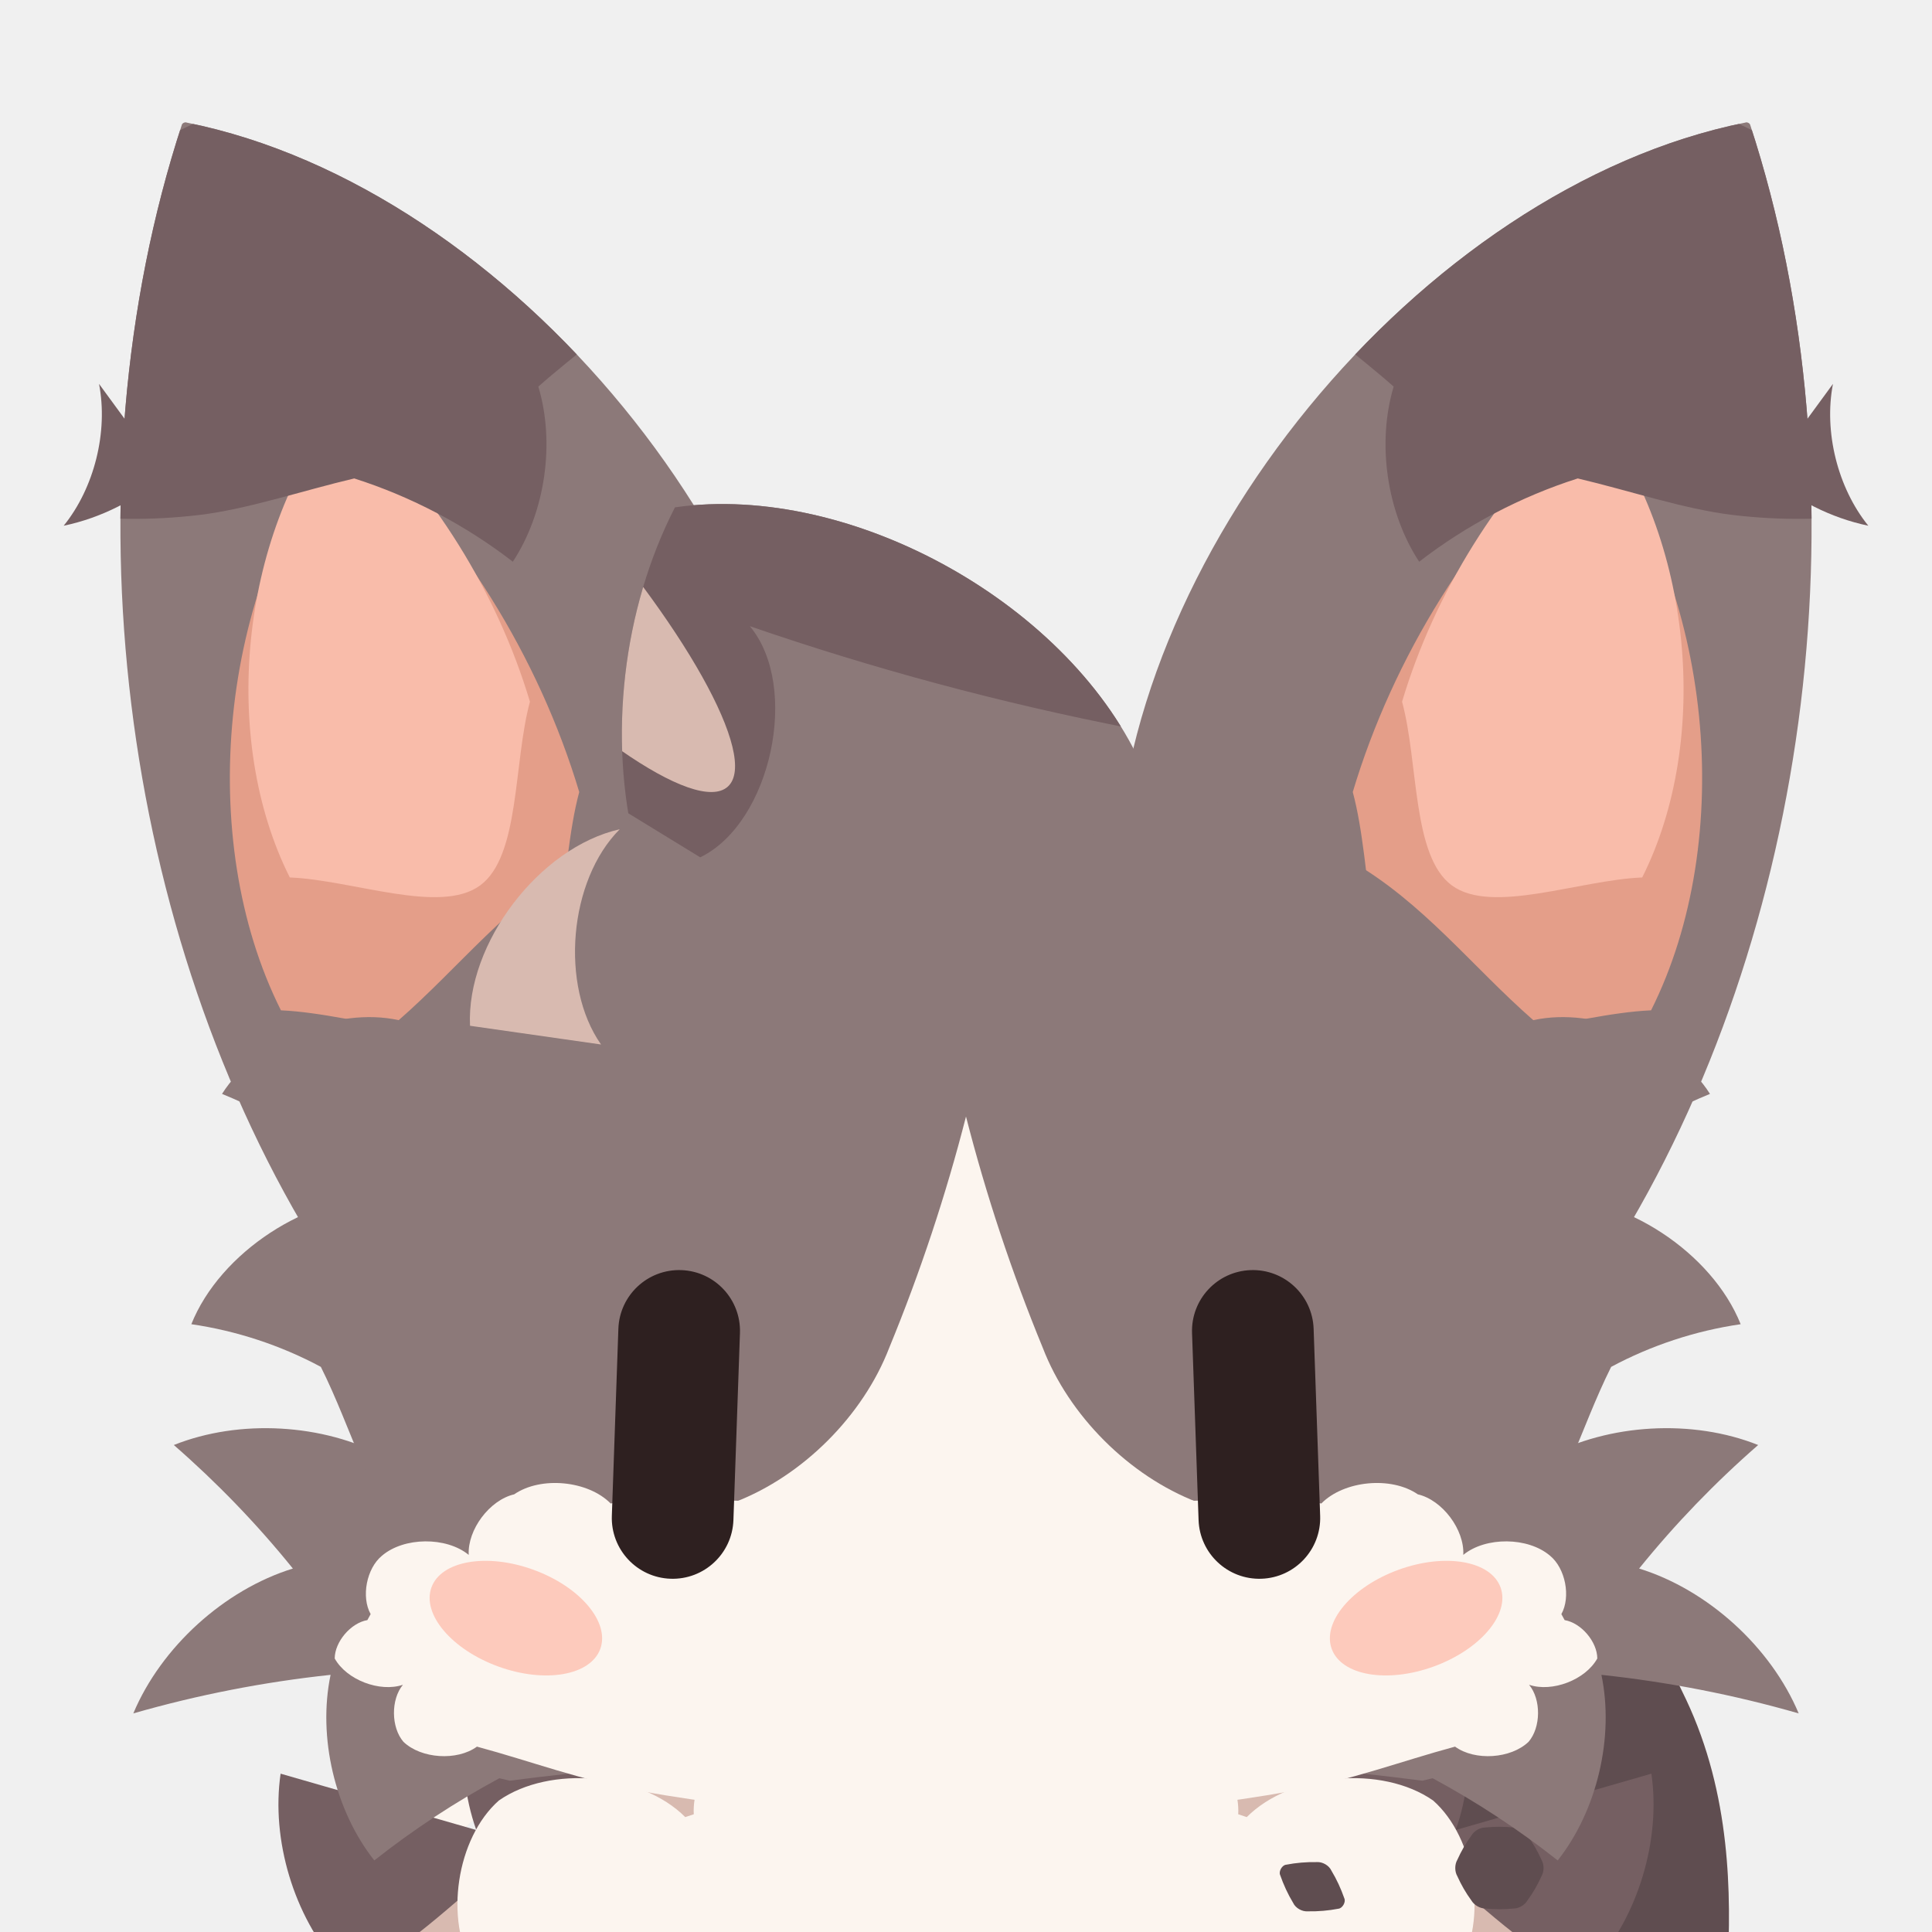
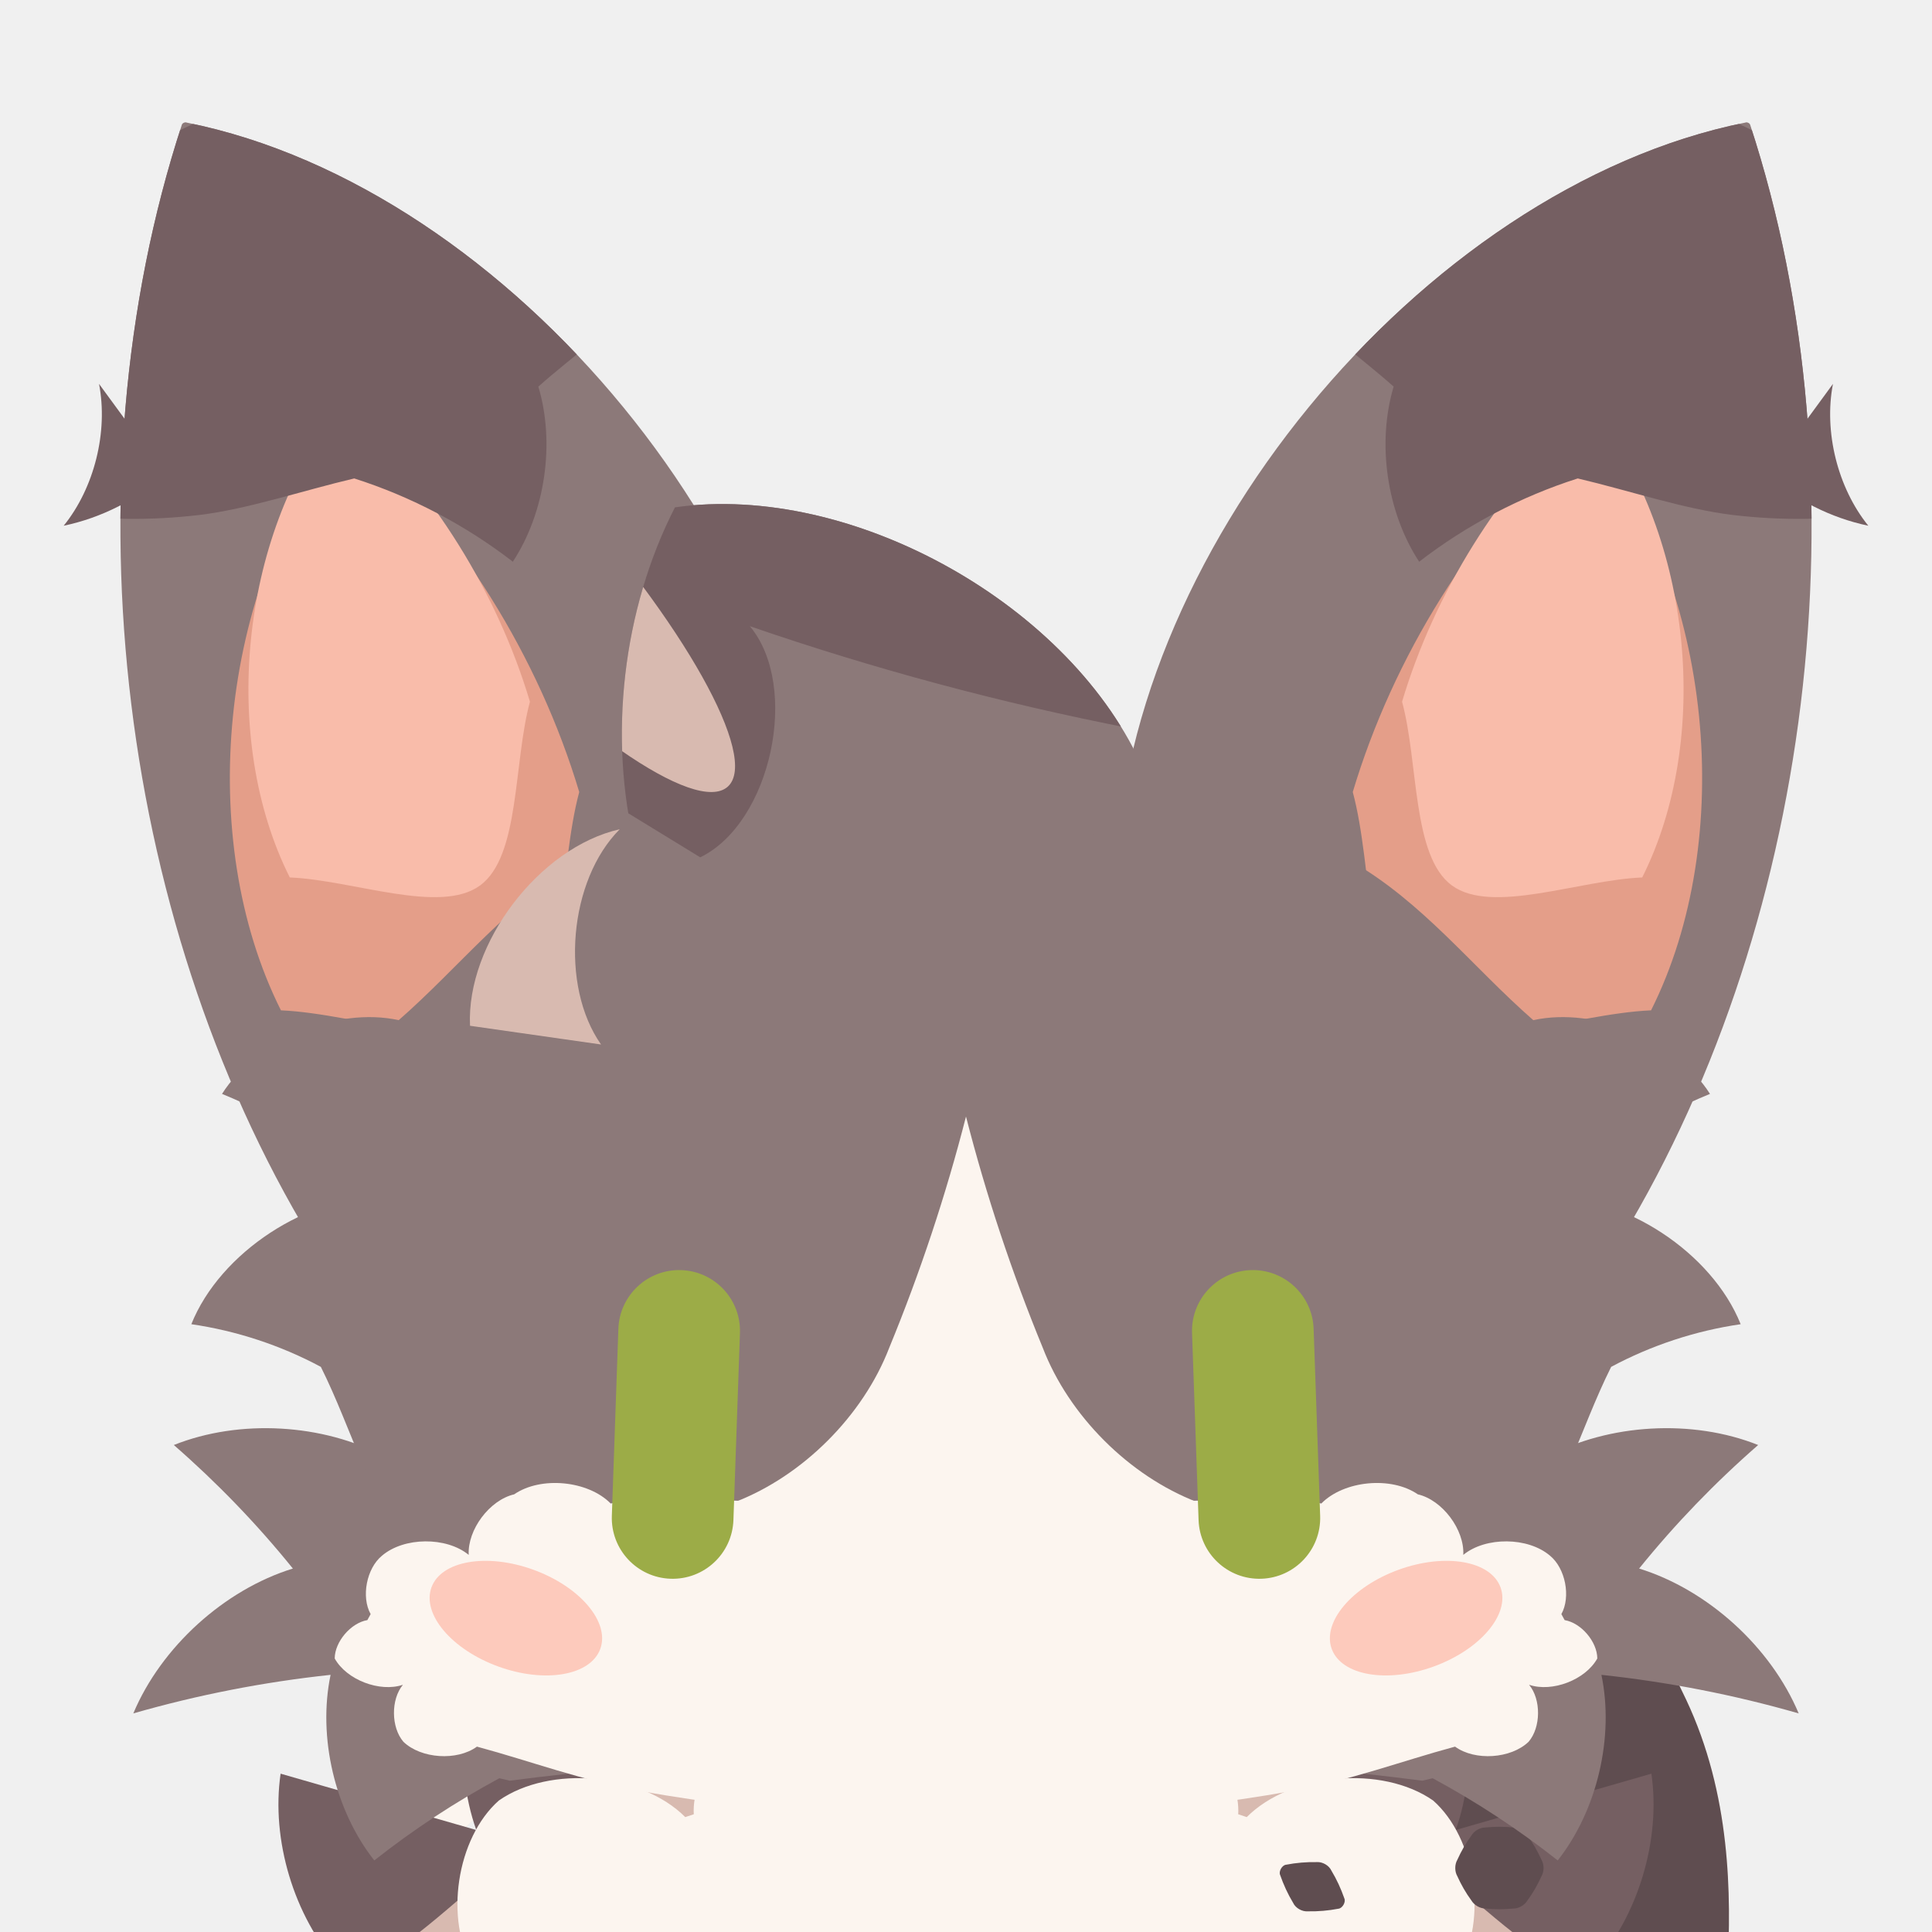
<svg xmlns="http://www.w3.org/2000/svg" viewBox="0 0 64 64" width="64" height="64" data-pf-uid="i">
  <defs>
    <clipPath id="i-mouth">
      <path d="M-6.84 -2.39Q0 -0.68 6.84 -2.39C6.84 4.1 3.42 8.21 0 8.21C-3.42 8.21 -6.84 4.1 -6.84 -2.39Z" />
    </clipPath>
    <clipPath id="i-earL">
      <path d="M-32.85 0C-29.94 -40.43 -6.41 -82.49 26.51 -106.13C26.67 -106.23 26.96 -106.16 27.05 -106C50.93 -79.88 53.73 -28.57 32.85 0C21.9 8.76 10.95 26.28 0 26.28C-10.95 26.28 -21.9 8.76 -32.85 0Z" />
    </clipPath>
    <clipPath id="i-earR">
      <path d="M-32.85 0C-29.94 -40.43 -6.41 -82.49 26.51 -106.13C26.67 -106.23 26.96 -106.16 27.05 -106C50.93 -79.88 53.73 -28.57 32.85 0C21.9 8.76 10.95 26.28 0 26.28C-10.95 26.28 -21.9 8.76 -32.85 0Z" />
    </clipPath>
    <clipPath id="i-base">
      <path d="M-68.94 -5.55C-73.22 -7.85 -77.97 -9.41 -82.78 -10.11C-79.71 -17.78 -70.3 -23.95 -62.04 -23.7C-67.14 -28.32 -73.13 -32.11 -79.5 -34.72C-75.85 -40.48 -67.28 -44.06 -60.62 -42.6C-54.13 -48.27 -48.82 -55.21 -41.14 -59.6C-33.47 -63.98 -23.84 -67.35 -14.55 -68.9C-5.27 -70.45 5.27 -70.45 14.55 -68.9C23.84 -67.35 33.47 -63.98 41.14 -59.6C48.82 -55.21 54.13 -48.27 60.62 -42.6C67.28 -44.06 75.85 -40.48 79.5 -34.72C73.13 -32.11 67.14 -28.32 62.04 -23.7C70.3 -23.95 79.71 -17.78 82.78 -10.11C77.97 -9.41 73.22 -7.85 68.94 -5.55C65.56 1.21 63.72 8.76 58.8 14.74C53.88 20.72 46.92 26.33 39.43 30.34C31.94 34.35 22.75 37.4 13.87 38.81C4.99 40.22 -4.99 40.22 -13.87 38.81C-22.75 37.4 -31.94 34.35 -39.43 30.34C-46.92 26.33 -53.88 20.72 -58.8 14.74C-63.72 8.76 -65.56 1.21 -68.94 -5.55Z" />
    </clipPath>
    <clipPath id="i-face">
      <path d="M-52.26 35.03C-54.38 36.58 -58.23 36.33 -60.12 34.51C-61.44 32.97 -61.47 29.99 -60.17 28.42C-62.64 29.26 -66.2 27.89 -67.46 25.61C-67.45 23.82 -65.74 21.81 -63.97 21.51C-63.85 21.3 -63.74 21.08 -63.62 20.87C-64.65 19.02 -64.05 15.97 -62.41 14.63C-60.06 12.62 -55.53 12.58 -53.14 14.54C-53.28 11.85 -50.91 8.68 -48.28 8.07C-45.44 6.11 -40.39 6.59 -37.97 9.05C-37.36 8.93 -36.74 8.8 -36.12 8.68C-24.08 8.75 -12.04 8.83 0 8.9C12.04 8.83 24.08 8.75 36.12 8.68C36.74 8.8 37.36 8.93 37.97 9.05C40.39 6.59 45.44 6.11 48.28 8.07C50.91 8.68 53.28 11.85 53.14 14.54C55.53 12.58 60.06 12.62 62.41 14.63C64.05 15.97 64.65 19.02 63.62 20.87C63.74 21.08 63.85 21.3 63.97 21.51C65.74 21.81 67.45 23.82 67.46 25.61C66.2 27.89 62.64 29.26 60.17 28.42C61.47 29.99 61.44 32.97 60.12 34.51C58.23 36.33 54.38 36.58 52.26 35.03C46.38 36.62 41.31 38.58 34.61 39.8C27.92 41.03 19.89 41.94 12.1 42.37C4.32 42.8 -4.32 42.8 -12.1 42.37C-19.89 41.94 -27.92 41.03 -34.61 39.8C-41.31 38.58 -46.38 36.62 -52.26 35.03Z" />
    </clipPath>
    <clipPath id="i-hair">
      <path d="M0 -45C-11.77 -50.3 -23.53 -55.6 -35.3 -60.9C-38.27 -72.78 -36.69 -86.5 -31.1 -97.4C-12.14 -100.1 11.42 -86.88 19 -69.3C12.67 -61.2 6.33 -53.1 0 -45Z" />
    </clipPath>
    <clipPath id="i-body">
      <path d="M69.54 97.44C70.24 103.33 68.05 110.01 64 114.33C60.18 112.6 56.21 111.2 52.15 110.16C52.14 116.63 48.87 123.58 43.91 127.72C41.72 126.34 39.4 125.15 37 124.17C28.95 126.19 21.16 129.22 12.85 130.23C4.54 131.23 -4.54 131.23 -12.85 130.23C-21.16 129.22 -28.95 126.19 -37 124.17C-39.4 125.15 -41.72 126.34 -43.91 127.72C-48.87 123.58 -52.14 116.63 -52.15 110.16C-56.21 111.2 -60.18 112.6 -64 114.33C-68.05 110.01 -70.24 103.33 -69.54 97.44C-71 90.89 -74.34 84.27 -73.93 77.78C-73.52 71.28 -69.35 64.89 -67.07 58.45C-71.82 53.12 -74.27 44.99 -73.24 37.92C-66.27 39.93 -59.3 41.93 -52.33 43.94C-54.79 37.02 -53.98 28.35 -50.27 22.01C-43.94 25.93 -37.61 29.86 -31.27 33.78C-20.85 32.19 -10.42 29 0 29C10.42 29 20.85 32.19 31.27 33.78C37.61 29.86 43.94 25.93 50.27 22.01C53.98 28.35 54.79 37.02 52.33 43.94C59.3 41.93 66.27 39.93 73.24 37.92C74.27 44.99 71.82 53.12 67.07 58.45C69.35 64.89 73.52 71.28 73.93 77.78C74.34 84.27 71 90.89 69.54 97.44Z" />
    </clipPath>
    <clipPath id="i-tail">
      <path d="M-66.68 -99.83C-72.76 -102.52 -81.14 -101.62 -86.51 -97.7C-84.28 -108.36 -77.84 -118.74 -69.27 -125.47C-58.94 -128.6 -50.75 -135.73 -38.27 -134.85C-25.8 -133.98 -6.54 -129.18 5.57 -120.23C17.69 -111.28 29.11 -94.32 34.42 -81.16C39.73 -67.99 38.96 -52.35 37.46 -41.25C35.95 -30.15 30.18 -21.15 25.38 -14.54C20.59 -7.94 14.36 -3.77 8.68 -1.62C3.01 0.54 -2.98 0.41 -8.68 -1.62C-14.39 -3.64 -20.3 -8.52 -25.53 -13.78C-30.75 -19.04 -36.05 -26.85 -40.04 -33.16C-44.02 -39.47 -47.38 -45.91 -49.45 -51.65C-51.52 -57.38 -51.37 -61.96 -52.45 -67.55C-53.52 -73.13 -53.53 -79.78 -55.91 -85.16C-58.28 -90.54 -63.09 -94.94 -66.68 -99.83Z" />
    </clipPath>
  </defs>
-   <g transform="translate(32 47) rotate(0) scale(0.31)">
+   <g id="i-drawing" transform="translate(32 47) rotate(0) scale(0.31)">
    <g data-pf="root" transform="translate(0 0) translate(0 131) scale(1 1) translate(0 -131)">
      <g data-pf="tail" transform="translate(0 0) translate(68 85) rotate(-33)">
        <path d="M-66.68 -99.83C-72.76 -102.52 -81.14 -101.62 -86.51 -97.7C-84.28 -108.36 -77.84 -118.74 -69.27 -125.47C-58.94 -128.6 -50.75 -135.73 -38.27 -134.85C-25.8 -133.98 -6.54 -129.18 5.57 -120.23C17.69 -111.28 29.11 -94.32 34.42 -81.16C39.73 -67.99 38.96 -52.35 37.46 -41.25C35.95 -30.15 30.18 -21.15 25.38 -14.54C20.59 -7.94 14.36 -3.77 8.68 -1.62C3.01 0.54 -2.98 0.41 -8.68 -1.62C-14.39 -3.64 -20.3 -8.52 -25.53 -13.78C-30.75 -19.04 -36.05 -26.85 -40.04 -33.16C-44.02 -39.47 -47.38 -45.91 -49.45 -51.65C-51.52 -57.38 -51.37 -61.96 -52.45 -67.55C-53.52 -73.13 -53.53 -79.78 -55.91 -85.16C-58.28 -90.54 -63.09 -94.94 -66.68 -99.83Z" fill="#f1e5da" />
        <g clip-path="url(#i-tail)">
          <path d="M-67.36 -139.29C-63.51 -137.6 -59.87 -135.35 -56.63 -132.67C-60.29 -130.28 -63.15 -126.19 -64.13 -121.93C-61.41 -119.13 -59.06 -115.91 -57.22 -112.46C-60.37 -110.61 -62.92 -107.29 -63.9 -103.78C-62.33 -100.22 -61.25 -96.41 -60.72 -92.56C-62.66 -91.1 -64.09 -88.7 -64.47 -86.3C-64.52 -82.25 -64.58 -76.45 -64.63 -74.15C-64.67 -71.85 -63.98 -71.8 -64.73 -72.51C-65.47 -73.22 -66.73 -76.35 -69.08 -78.41C-71.43 -80.48 -75.37 -83.38 -78.81 -84.92C-82.26 -86.46 -86.57 -87.11 -89.76 -87.66C-92.95 -88.21 -95.65 -87.73 -97.95 -88.21C-100.25 -88.68 -101.8 -88.91 -103.56 -90.52C-105.32 -92.12 -107.14 -94.26 -108.5 -97.85C-109.86 -101.43 -111.73 -106.54 -111.72 -112.05C-111.72 -117.56 -111.06 -125.18 -108.48 -130.9C-105.91 -136.62 -101.05 -143.22 -96.27 -146.37C-91.49 -149.53 -84.64 -151.01 -79.82 -149.83C-75 -148.65 -71.51 -142.81 -67.36 -139.29Z" fill="#fcf5ef" />
        </g>
        <g clip-path="url(#i-tail)">
          <path d="M14.6 -124.61C19.95 -119.27 23.94 -111.93 25.8 -106.09C27.67 -100.25 27.19 -94.04 25.81 -89.57C24.44 -85.1 21.02 -81.56 17.55 -79.29C14.09 -77.03 9.37 -76.15 5.02 -75.98C0.67 -75.8 -4.23 -76.88 -8.55 -78.22C-12.87 -79.57 -17.14 -81.74 -20.9 -84.05C-24.66 -86.36 -27.96 -89.17 -31.09 -92.08C-34.23 -94.99 -36.97 -98.33 -39.72 -101.52C-42.47 -104.72 -45.3 -108.12 -47.6 -111.24C-49.9 -114.36 -52.4 -117.32 -53.52 -120.24C-54.65 -123.16 -55.47 -125.99 -54.34 -128.77C-53.22 -131.55 -50.91 -134.76 -46.78 -136.91C-42.65 -139.07 -36.31 -141.5 -29.57 -141.7C-22.82 -141.9 -13.66 -140.96 -6.3 -138.11C1.06 -135.27 9.25 -129.95 14.6 -124.61Z" fill="#d8bab0" />
        </g>
        <g clip-path="url(#i-tail)">
          <path d="M-17.53 -83.04C-16.81 -80.46 -16.85 -77.45 -17.54 -75.01C-18.24 -72.58 -19.85 -70.21 -21.7 -68.44C-23.55 -66.67 -26.17 -65.31 -28.63 -64.39C-31.09 -63.46 -34.01 -63.06 -36.47 -62.9C-38.94 -62.75 -41.48 -63.01 -43.43 -63.46C-45.38 -63.92 -47.03 -64.64 -48.18 -65.62C-49.33 -66.61 -49.94 -67.85 -50.32 -69.37C-50.69 -70.88 -50.6 -72.75 -50.44 -74.72C-50.28 -76.68 -49.91 -79.01 -49.37 -81.16C-48.82 -83.32 -48.21 -85.68 -47.19 -87.64C-46.16 -89.6 -44.93 -91.57 -43.24 -92.93C-41.54 -94.29 -39.35 -95.43 -37.01 -95.79C-34.67 -96.15 -31.71 -95.97 -29.19 -95.08C-26.66 -94.19 -23.82 -92.46 -21.88 -90.45C-19.93 -88.45 -18.25 -85.61 -17.53 -83.04Z" fill="#d8bab0" />
        </g>
        <g clip-path="url(#i-tail)">
          <path d="M-51.55 -39.77C-50.29 -43.39 -47.99 -46.76 -45.09 -49.26C-43.48 -48.92 -41.88 -48.59 -40.28 -48.25C-39.82 -52.34 -38.21 -56.44 -35.77 -59.75C-34.28 -59.11 -32.79 -58.47 -31.31 -57.83C-30.54 -62.15 -28.56 -66.39 -25.74 -69.75C-25.17 -69.96 -24.59 -70.17 -24.02 -70.38C-23.76 -70.6 -23.49 -70.82 -23.23 -71.05C-19.8 -75.43 -15.04 -79.01 -9.88 -81.09C-7.92 -78.2 -5.97 -75.3 -4.01 -72.41C-0.35 -77.04 4.71 -80.8 10.2 -82.98C11.54 -79.12 12.88 -75.26 14.22 -71.4C20.2 -73.16 26.87 -73.31 32.93 -71.84C33.62 -70.52 34.31 -69.21 35 -67.89C41.77 -56.77 51.53 -45.83 55.3 -34.52C59.08 -23.2 58.12 -5.75 57.65 0C57.18 5.75 55.72 0 52.48 0C49.25 0 44.09 0 38.24 0C32.39 0 24.84 0 17.39 0C9.93 0 1.29 0 -6.47 0C-14.24 0 -22.48 0 -29.21 0C-35.95 0 -42.36 0 -46.9 0C-51.45 0 -54.46 2.85 -56.48 0C-58.51 -2.85 -59.87 -10.49 -59.04 -17.12C-58.22 -23.75 -54.05 -32.22 -51.55 -39.77Z" fill="#5f4d50" />
        </g>
        <g clip-path="url(#i-tail)">
          <g transform="translate(0.48 -117.34) rotate(-42.97) translate(-45 100)">
            <path d="M55.06 -99.28C55.38 -98.05 54.97 -96.5 54.07 -95.6C52.69 -93.89 51.11 -92.31 49.4 -90.93C48.5 -90.03 46.95 -89.62 45.72 -89.94C43.55 -90.29 41.4 -90.86 39.35 -91.65C38.12 -91.98 36.98 -93.12 36.65 -94.35C35.86 -96.4 35.29 -98.55 34.94 -100.72C34.62 -101.95 35.03 -103.5 35.93 -104.4C37.31 -106.11 38.89 -107.69 40.6 -109.07C41.5 -109.97 43.05 -110.38 44.28 -110.06C46.45 -109.71 48.6 -109.14 50.65 -108.35C51.88 -108.02 53.02 -106.88 53.35 -105.65C54.14 -103.6 54.71 -101.45 55.06 -99.28Z" fill="#5f4d50" />
          </g>
          <g transform="translate(-26.69 -85.96) rotate(-38.51) translate(10 95)">
            <path d="M-5.59 -95.19C-5.31 -94.62 -5.47 -93.76 -5.92 -93.32C-6.68 -92.41 -7.53 -91.59 -8.46 -90.87C-8.91 -90.42 -9.78 -90.3 -10.34 -90.6C-11.43 -91.04 -12.48 -91.6 -13.46 -92.26C-14.02 -92.55 -14.4 -93.34 -14.29 -93.97C-14.21 -95.14 -14 -96.31 -13.68 -97.44C-13.57 -98.06 -12.94 -98.67 -12.31 -98.76C-11.17 -99.04 -9.99 -99.21 -8.82 -99.25C-8.19 -99.34 -7.42 -98.93 -7.14 -98.36C-6.51 -97.36 -5.99 -96.29 -5.59 -95.19Z" fill="#5f4d50" />
          </g>
          <g transform="translate(23.31 -93.57) rotate(-26.44) translate(-48 78)">
            <path d="M51.05 -76.88C51.21 -76.55 50.86 -75.95 50.49 -75.92C49.53 -75.73 48.55 -75.64 47.57 -75.66C47.04 -75.61 46.41 -75.98 46.19 -76.46C45.68 -77.3 45.27 -78.19 44.95 -79.12C44.79 -79.45 45.14 -80.05 45.51 -80.08C46.47 -80.27 47.45 -80.36 48.43 -80.34C48.96 -80.39 49.59 -80.02 49.81 -79.54C50.32 -78.7 50.73 -77.81 51.05 -76.88Z" fill="#5f4d50" />
          </g>
          <g transform="translate(-60.89 -109.63) rotate(-87.19) translate(6 142)">
            <path d="M-2.5 -142.87C-2 -142.58 -2 -141.42 -2.5 -141.13C-3.9 -140.12 -5.42 -139.24 -7 -138.54C-7.5 -138.25 -8.5 -138.82 -8.5 -139.4C-8.68 -141.12 -8.68 -142.88 -8.5 -144.6C-8.5 -145.18 -7.5 -145.75 -7 -145.46C-5.42 -144.76 -3.9 -143.88 -2.5 -142.87Z" fill="#5f4d50" />
          </g>
        </g>
        <g clip-path="url(#i-tail)">
          <g transform="translate(10.85 -76.51) rotate(-21.33) translate(-25 70)">
            <path d="M28.6 -70.25C29.04 -69.87 28.84 -68.74 28.3 -68.54C26.74 -67.78 25.09 -67.18 23.41 -66.76C22.87 -66.56 21.99 -67.31 22.09 -67.88C22.21 -69.6 22.51 -71.33 22.99 -72.99C23.09 -73.56 24.17 -73.96 24.62 -73.59C26.05 -72.62 27.39 -71.49 28.6 -70.25Z" fill="#f1e5da" />
          </g>
        </g>
      </g>
      <g data-pf="body" transform="translate(0 0)">
        <path d="M69.54 97.44C70.24 103.33 68.05 110.01 64 114.33C60.18 112.6 56.21 111.2 52.15 110.16C52.14 116.63 48.87 123.58 43.91 127.72C41.72 126.34 39.4 125.15 37 124.17C28.95 126.19 21.16 129.22 12.85 130.23C4.54 131.23 -4.54 131.23 -12.85 130.23C-21.16 129.22 -28.95 126.19 -37 124.17C-39.4 125.15 -41.72 126.34 -43.91 127.72C-48.87 123.58 -52.14 116.63 -52.15 110.16C-56.21 111.2 -60.18 112.6 -64 114.33C-68.05 110.01 -70.24 103.33 -69.54 97.44C-71 90.89 -74.34 84.27 -73.93 77.78C-73.52 71.28 -69.35 64.89 -67.07 58.45C-71.82 53.12 -74.27 44.99 -73.24 37.92C-66.27 39.93 -59.3 41.93 -52.33 43.94C-54.79 37.02 -53.98 28.35 -50.27 22.01C-43.94 25.93 -37.61 29.86 -31.27 33.78C-20.85 32.19 -10.42 29 0 29C10.42 29 20.85 32.19 31.27 33.78C37.61 29.86 43.94 25.93 50.27 22.01C53.98 28.35 54.79 37.02 52.33 43.94C59.3 41.93 66.27 39.93 73.24 37.92C74.27 44.99 71.82 53.12 67.07 58.45C69.35 64.89 73.52 71.28 73.93 77.78C74.34 84.27 71 90.89 69.54 97.44Z" fill="#755f62" />
        <path d="M57.16 91C58.98 96.29 56.05 103.95 51.16 106.67C45.53 110.06 35.99 108.55 31.68 103.59C31.3 110 24.83 116.86 18.45 117.6C11.79 119.23 2.76 114.76 0 108.48C-2.76 114.76 -11.79 119.23 -18.45 117.6C-24.83 116.86 -31.3 110 -31.68 103.59C-35.99 108.55 -45.53 110.06 -51.16 106.67C-56.05 103.95 -58.98 96.29 -57.16 91C-57.35 90.81 -57.54 90.62 -57.72 90.42C-65.67 89.89 -74.09 81.79 -74.94 73.87C-74.92 66.05 -67.52 57.28 -59.82 55.94C-53.72 51.45 -49.03 45.96 -41.54 42.47C-34.04 38.97 -24.24 36.22 -14.85 34.97C-5.45 33.72 5.45 33.72 14.85 34.97C24.24 36.22 34.04 38.97 41.54 42.47C49.03 45.96 53.72 51.45 59.82 55.94C67.52 57.28 74.92 66.05 74.94 73.87C74.09 81.79 65.67 89.89 57.72 90.42C57.54 90.62 57.35 90.81 57.16 91Z" fill="#d8bab0" />
        <path d="M39.36 97.66C40.09 103.2 35.69 110.12 30.36 111.8C24.35 113.33 16.15 109.37 13.61 103.72C12.77 109.77 6.11 115.78 0 116C-6.11 115.78 -12.77 109.77 -13.61 103.72C-16.15 109.37 -24.35 113.33 -30.36 111.8C-35.69 110.12 -40.09 103.2 -39.36 97.66C-39.62 97.53 -39.89 97.4 -40.15 97.27C-45.2 101.01 -54.4 100.46 -58.97 96.14C-62.01 91.14 -60.73 82.65 -56.34 78.79C-62.31 78.5 -68.75 72.55 -69.5 66.62C-66.88 60.99 -58.62 57.12 -52.62 58.72C-55.77 53.56 -54.45 44.79 -49.92 40.79C-44.45 36.97 -34.71 37.84 -30 42.56C-29.7 42.46 -29.39 42.36 -29.09 42.26C-29.32 38.02 -25.56 33.03 -21.42 32.07C-16.76 31.53 -11.01 35.33 -9.67 39.82C-9.31 35.24 -4.57 30.44 0 30C4.57 30.44 9.31 35.24 9.67 39.82C11.01 35.33 16.76 31.53 21.42 32.07C25.56 33.03 29.32 38.02 29.09 42.26C29.39 42.36 29.7 42.46 30 42.56C34.71 37.84 44.45 36.97 49.92 40.79C54.45 44.79 55.77 53.56 52.62 58.72C58.62 57.12 66.88 60.99 69.5 66.62C68.75 72.55 62.31 78.5 56.34 78.79C60.73 82.65 62.01 91.14 58.97 96.14C54.4 100.46 45.2 101.01 40.15 97.27C39.89 97.4 39.62 97.53 39.36 97.66Z" fill="#fcf5ef" />
        <ellipse cx="-22" cy="121" rx="14" ry="10" fill="#fcf5ef" />
        <ellipse cx="22" cy="121" rx="14" ry="10" fill="#fcf5ef" />
        <path d="M-29.92 69.84C-29.49 71.04 -29.76 72.62 -30.58 73.6C-31.81 75.42 -33.24 77.12 -34.82 78.65C-35.64 79.62 -37.15 80.18 -38.4 79.95C-40.6 79.8 -42.79 79.41 -44.9 78.81C-46.15 78.59 -47.39 77.55 -47.82 76.36C-48.79 74.38 -49.55 72.29 -50.08 70.16C-50.51 68.96 -50.24 67.38 -49.42 66.4C-48.19 64.58 -46.76 62.88 -45.18 61.35C-44.36 60.38 -42.85 59.82 -41.6 60.05C-39.4 60.2 -37.21 60.59 -35.1 61.19C-33.85 61.41 -32.61 62.45 -32.18 63.64C-31.21 65.62 -30.45 67.71 -29.92 69.84ZM-34.83 104.98C-34.9 105.73 -36.09 106.42 -36.77 106.1C-38.62 105.47 -40.41 104.63 -42.08 103.63C-43.05 103.17 -43.77 101.92 -43.68 100.85C-43.71 98.9 -43.54 96.93 -43.17 95.02C-43.1 94.27 -41.91 93.58 -41.23 93.9C-39.38 94.53 -37.59 95.37 -35.92 96.37C-34.95 96.83 -34.23 98.08 -34.32 99.15C-34.29 101.1 -34.46 103.07 -34.83 104.98ZM-8.7 94.46C-8.25 94.99 -8.73 96.29 -9.41 96.41C-11.41 96.99 -13.48 97.35 -15.55 97.5C-16.23 97.62 -17.12 96.55 -16.89 95.9C-16.38 93.89 -15.66 91.91 -14.75 90.04C-14.52 89.39 -13.15 89.15 -12.71 89.68C-11.21 91.13 -9.86 92.74 -8.7 94.46ZM31.85 66.87C32.23 67.52 32.23 68.48 31.85 69.13C31.32 70.31 30.66 71.45 29.9 72.5C29.52 73.15 28.7 73.63 27.95 73.63C26.66 73.77 25.34 73.77 24.05 73.63C23.3 73.63 22.48 73.15 22.1 72.5C21.34 71.45 20.68 70.31 20.15 69.13C19.77 68.48 19.77 67.52 20.15 66.87C20.68 65.69 21.34 64.55 22.1 63.5C22.48 62.85 23.3 62.37 24.05 62.37C25.34 62.23 26.66 62.23 27.95 62.37C28.7 62.37 29.52 62.85 29.9 63.5C30.66 64.55 31.32 65.69 31.85 66.87ZM-0.03 70.67C-0.17 70.97 -0.77 71.07 -1 70.84C-1.66 70.3 -2.27 69.69 -2.81 69.03C-3.14 68.7 -3.25 68.07 -3.05 67.65C-2.77 66.84 -2.41 66.06 -1.97 65.33C-1.83 65.03 -1.23 64.93 -1 65.16C-0.34 65.7 0.27 66.31 0.81 66.97C1.14 67.3 1.25 67.93 1.05 68.35C0.77 69.16 0.41 69.94 -0.03 70.67ZM40.43 51.25C40.61 51.64 40.22 52.31 39.8 52.35C38.72 52.56 37.62 52.65 36.52 52.63C35.92 52.68 35.21 52.28 34.96 51.73C34.39 50.79 33.93 49.78 33.57 48.75C33.39 48.36 33.78 47.69 34.2 47.65C35.28 47.44 36.38 47.35 37.48 47.37C38.08 47.32 38.79 47.72 39.04 48.27C39.61 49.21 40.07 50.22 40.43 51.25ZM61.5 47.13C61.79 47.63 61.79 48.37 61.5 48.87C61.09 49.78 60.59 50.66 60 51.46C59.71 51.96 59.08 52.33 58.5 52.33C57.51 52.43 56.49 52.43 55.5 52.33C54.92 52.33 54.29 51.96 54 51.46C53.41 50.66 52.91 49.78 52.5 48.87C52.21 48.37 52.21 47.63 52.5 47.13C52.91 46.22 53.41 45.34 54 44.54C54.29 44.04 54.92 43.67 55.5 43.67C56.49 43.57 57.51 43.57 58.5 43.67C59.08 43.67 59.71 44.04 60 44.54C60.59 45.34 61.09 46.22 61.5 47.13ZM-21.23 121.8C-21 122.2 -21.46 123 -21.92 123C-23.3 123.14 -24.7 123.14 -26.08 123C-26.54 123 -27 122.2 -26.77 121.8C-26.21 120.53 -25.51 119.32 -24.69 118.2C-24.46 117.8 -23.54 117.8 -23.31 118.2C-22.49 119.32 -21.79 120.53 -21.23 121.8ZM18.42 120.46C18.33 120.78 17.76 120.99 17.5 120.8C16.75 120.38 16.04 119.89 15.4 119.33C15.02 119.06 14.8 118.46 14.92 118.01C15.05 117.17 15.28 116.33 15.58 115.54C15.67 115.22 16.24 115.01 16.5 115.2C17.25 115.62 17.96 116.11 18.6 116.67C18.98 116.94 19.2 117.54 19.08 117.99C18.95 118.83 18.72 119.67 18.42 120.46Z" fill="#5f4d50" />
      </g>
      <g data-pf="head" transform="rotate(0 0 50)">
        <g data-pf="earL" transform="translate(0 0) translate(-42.5 -37) rotate(-36.2)">
          <path d="M-32.85 0C-29.94 -40.43 -6.41 -82.49 26.51 -106.13C26.67 -106.23 26.96 -106.16 27.05 -106C50.93 -79.88 53.73 -28.57 32.85 0C21.9 8.76 10.95 26.28 0 26.28C-10.95 26.28 -21.9 8.76 -32.85 0Z" fill="#8c7979" />
          <path d="M-20.85 -23.5C-17.44 -43.75 0.56 -63.78 20.33 -69.32C20.89 -69.54 21.77 -69.17 21.99 -68.61C24.89 -53.81 23.69 -37.71 18.65 -23.5C12.07 -18.23 5.48 -7.7 -1.1 -7.7C-7.68 -7.7 -14.27 -18.23 -20.85 -23.5Z" fill="#e49e89" />
          <path d="M-11.7 -34.4C-8.96 -50.74 5.55 -66.92 21.5 -71.4C21.95 -71.56 22.64 -71.25 22.8 -70.8C25.13 -58.86 24.17 -45.87 20.1 -34.4C14.8 -30.17 9.5 -21.7 4.2 -21.7C-1.1 -21.7 -6.4 -30.17 -11.7 -34.4Z" fill="#f9bcaa" />
          <g clip-path="url(#i-earL)">
            <path d="M40.71 -61.04C38.61 -55.1 33.36 -49.76 27.46 -47.55C25.69 -53.68 22.8 -59.59 19.04 -64.74C13.82 -66.95 7.92 -68.81 3.37 -71.37C-1.18 -73.94 -5.38 -77.09 -8.25 -80.11C-11.12 -83.14 -13.15 -86.53 -13.87 -89.5C-14.59 -92.48 -14.11 -95.54 -12.55 -97.97C-10.99 -100.41 -8.09 -102.63 -4.51 -104.11C-0.94 -105.6 3.9 -106.6 8.9 -106.9C13.89 -107.19 19.87 -106.81 25.45 -105.86C31.03 -104.9 37.14 -103.21 42.37 -101.17C47.61 -99.13 52.83 -96.41 56.85 -93.62C60.86 -90.84 64.33 -87.53 66.46 -84.46C68.59 -81.4 69.72 -78.06 69.61 -75.23C69.49 -72.4 68.1 -69.59 65.76 -67.46C63.42 -65.33 59.73 -63.52 55.56 -62.45C51.38 -61.38 45.66 -61.51 40.71 -61.04Z" fill="#755f62" />
          </g>
          <path d="M3 -89C0.78 -84.29 -3.97 -80.33 -9 -79C-5.31 -77.32 -1.04 -76.61 3 -77C3 -81 3 -85 3 -89Z" fill="#755f62" />
        </g>
        <g data-pf="earR" transform="translate(0 0) translate(42.5 -37) rotate(36.2) scale(-1 1)">
          <path d="M-32.85 0C-29.94 -40.43 -6.41 -82.49 26.51 -106.13C26.67 -106.23 26.96 -106.16 27.05 -106C50.93 -79.88 53.73 -28.57 32.85 0C21.9 8.76 10.95 26.28 0 26.28C-10.95 26.28 -21.9 8.76 -32.85 0Z" fill="#8c7979" />
          <path d="M-20.85 -23.5C-17.44 -43.75 0.56 -63.78 20.33 -69.32C20.89 -69.54 21.77 -69.17 21.99 -68.61C24.89 -53.81 23.69 -37.71 18.65 -23.5C12.07 -18.23 5.48 -7.7 -1.1 -7.7C-7.68 -7.7 -14.27 -18.23 -20.85 -23.5Z" fill="#e49e89" />
          <path d="M-11.7 -34.4C-8.96 -50.74 5.55 -66.92 21.5 -71.4C21.95 -71.56 22.64 -71.25 22.8 -70.8C25.13 -58.86 24.17 -45.87 20.1 -34.4C14.8 -30.17 9.5 -21.7 4.2 -21.7C-1.1 -21.7 -6.4 -30.17 -11.7 -34.4Z" fill="#f9bcaa" />
          <g clip-path="url(#i-earR)">
            <path d="M40.71 -61.04C38.61 -55.1 33.36 -49.76 27.46 -47.55C25.69 -53.68 22.8 -59.59 19.04 -64.74C13.82 -66.95 7.92 -68.81 3.37 -71.37C-1.18 -73.94 -5.38 -77.09 -8.25 -80.11C-11.12 -83.14 -13.15 -86.53 -13.87 -89.5C-14.59 -92.48 -14.11 -95.54 -12.55 -97.97C-10.99 -100.41 -8.09 -102.63 -4.51 -104.11C-0.94 -105.6 3.9 -106.6 8.9 -106.9C13.89 -107.19 19.87 -106.81 25.45 -105.86C31.03 -104.9 37.14 -103.21 42.37 -101.17C47.61 -99.13 52.83 -96.41 56.85 -93.62C60.86 -90.84 64.33 -87.53 66.46 -84.46C68.59 -81.4 69.72 -78.06 69.61 -75.23C69.49 -72.4 68.1 -69.59 65.76 -67.46C63.42 -65.33 59.73 -63.52 55.56 -62.45C51.38 -61.38 45.66 -61.51 40.71 -61.04Z" fill="#755f62" />
          </g>
          <path d="M3 -89C0.78 -84.29 -3.97 -80.33 -9 -79C-5.31 -77.32 -1.04 -76.61 3 -77C3 -81 3 -85 3 -89Z" fill="#755f62" />
        </g>
        <g data-pf="base">
          <path d="M48.75 38.67C32.62 36.56 16.25 35.87 0 36.6C-16.25 35.87 -32.62 36.56 -48.75 38.67C-49.12 38.58 -49.49 38.5 -49.87 38.41C-54.56 40.94 -59.05 43.89 -63.23 47.19C-67.44 41.86 -69.29 34.01 -67.9 27.36C-75.02 28.12 -82.1 29.5 -88.98 31.48C-86.01 24.4 -79.27 18.27 -71.93 16C-75.77 11.24 -80.05 6.81 -84.65 2.8C-77.64 0 -68.7 0.5 -62.05 4.07C-52.78 1.96 -44.57 -0.82 -34.23 -2.25C-23.89 -3.68 -11.41 -4.5 0 -4.5C11.41 -4.5 23.89 -3.68 34.23 -2.25C44.57 -0.82 52.78 1.96 62.05 4.07C68.7 0.5 77.64 0 84.65 2.8C80.05 6.81 75.77 11.24 71.93 16C79.27 18.27 86.01 24.4 88.98 31.48C82.1 29.5 75.02 28.12 67.9 27.36C69.29 34.01 67.44 41.86 63.23 47.19C59.05 43.89 54.56 40.94 49.87 38.41C49.49 38.5 49.12 38.58 48.75 38.67Z" fill="#8c7979" />
          <path d="M-68.94 -5.55C-73.22 -7.85 -77.97 -9.41 -82.78 -10.11C-79.71 -17.78 -70.3 -23.95 -62.04 -23.7C-67.14 -28.32 -73.13 -32.11 -79.5 -34.72C-75.85 -40.48 -67.28 -44.06 -60.62 -42.6C-54.13 -48.27 -48.82 -55.21 -41.14 -59.6C-33.47 -63.98 -23.84 -67.35 -14.55 -68.9C-5.27 -70.45 5.27 -70.45 14.55 -68.9C23.84 -67.35 33.47 -63.98 41.14 -59.6C48.82 -55.21 54.13 -48.27 60.62 -42.6C67.28 -44.06 75.85 -40.48 79.5 -34.72C73.13 -32.11 67.14 -28.32 62.04 -23.7C70.3 -23.95 79.71 -17.78 82.78 -10.11C77.97 -9.41 73.22 -7.85 68.94 -5.55C65.56 1.21 63.72 8.76 58.8 14.74C53.88 20.72 46.92 26.33 39.43 30.34C31.94 34.35 22.75 37.4 13.87 38.81C4.99 40.22 -4.99 40.22 -13.87 38.81C-22.75 37.4 -31.94 34.35 -39.43 30.34C-46.92 26.33 -53.88 20.72 -58.8 14.74C-63.72 8.76 -65.56 1.21 -68.94 -5.55Z" fill="#8c7979" />
        </g>
        <g data-pf="face" transform="translate(0 0)">
          <path d="M-52.26 35.03C-54.38 36.58 -58.23 36.33 -60.12 34.51C-61.44 32.97 -61.47 29.99 -60.17 28.42C-62.64 29.26 -66.2 27.89 -67.46 25.61C-67.45 23.82 -65.74 21.81 -63.97 21.51C-63.85 21.3 -63.74 21.08 -63.62 20.87C-64.65 19.02 -64.05 15.97 -62.41 14.63C-60.06 12.62 -55.53 12.58 -53.14 14.54C-53.28 11.85 -50.91 8.68 -48.28 8.07C-45.44 6.11 -40.39 6.59 -37.97 9.05C-37.36 8.93 -36.74 8.8 -36.12 8.68C-24.08 8.75 -12.04 8.83 0 8.9C12.04 8.83 24.08 8.75 36.12 8.68C36.74 8.8 37.36 8.93 37.97 9.05C40.39 6.59 45.44 6.11 48.28 8.07C50.91 8.68 53.28 11.85 53.14 14.54C55.53 12.58 60.06 12.62 62.41 14.63C64.05 15.97 64.65 19.02 63.62 20.87C63.74 21.08 63.85 21.3 63.97 21.51C65.74 21.81 67.45 23.82 67.46 25.61C66.2 27.89 62.64 29.26 60.17 28.42C61.47 29.99 61.44 32.97 60.12 34.51C58.23 36.33 54.38 36.58 52.26 35.03C46.38 36.62 41.31 38.58 34.61 39.8C27.92 41.03 19.89 41.94 12.1 42.37C4.32 42.8 -4.32 42.8 -12.1 42.37C-19.89 41.94 -27.92 41.03 -34.61 39.8C-41.31 38.58 -46.38 36.62 -52.26 35.03Z" fill="#fcf5ef" />
          <path d="M0 -32.3C2.15 -23.9 4.9 -15.62 8.2 -7.6C10.99 -0.34 17.44 6.11 24.7 8.9C16.47 12.8 8.23 16.7 0 20.6C-8.23 16.7 -16.47 12.8 -24.7 8.9C-17.44 6.11 -10.99 -0.34 -8.2 -7.6C-4.9 -15.62 -2.15 -23.9 0 -32.3Z" fill="#fcf5ef" />
        </g>
        <g data-pf="blush" transform="translate(0 0)" opacity="1">
          <ellipse cx="-48.1" cy="21.3" rx="9.6" ry="5.5" transform="rotate(20 -48.1 21.3)" fill="#fdcabc" />
          <ellipse cx="48.1" cy="21.3" rx="9.6" ry="5.5" transform="rotate(-20 48.1 21.3)" fill="#fdcabc" />
        </g>
        <g data-pf="eyes" transform="translate(0 0)">
          <g data-pf="eyeL" transform="translate(-31 0.6)">
            <g data-pf-when="eyeL=open">
              <g data-pf="eyeLopen" transform="scale(1 1)">
                <g transform="rotate(2)">
-                   <rect x="-6.5" y="-16.5" width="13" height="33" rx="6.5" fill="#2e2020" />
+                   <rect x="-6.5" y="-16.5" width="13" height="33" rx="6.5" fill="#9cac47" />
                </g>
              </g>
            </g>
            <g data-pf-when="eyeL=happy" display="none">
-               <path d="M-13 3.96Q0 -13.86 13 3.96" fill="none" stroke="#2e2020" stroke-width="4.5" stroke-linecap="round" stroke-linejoin="round" />
+               <path d="M-13 3.96Q0 -13.86 13 3.96" fill="none" stroke="#9cac47" stroke-width="4.5" stroke-linecap="round" stroke-linejoin="round" />
            </g>
            <g data-pf-when="eyeL=closed" display="none">
-               <path d="M-13 -2.64Q0 9.9 13 -2.64" fill="none" stroke="#2e2020" stroke-width="4.5" stroke-linecap="round" stroke-linejoin="round" />
+               <path d="M-13 -2.64Q0 9.9 13 -2.64" fill="none" stroke="#9cac47" stroke-width="4.5" stroke-linecap="round" stroke-linejoin="round" />
            </g>
            <g data-pf-when="eyeL=squint" display="none">
-               <path d="M-10.4 -8.58L9.1 0L-10.4 8.58" fill="none" stroke="#2e2020" stroke-width="4.5" stroke-linecap="round" stroke-linejoin="round" />
+               <path d="M-10.4 -8.58L9.1 0L-10.4 8.58" fill="none" stroke="#9cac47" stroke-width="4.5" stroke-linecap="round" stroke-linejoin="round" />
            </g>
          </g>
          <g data-pf="eyeR" transform="translate(31 0.6)">
            <g data-pf-when="eyeR=open">
              <g data-pf="eyeRopen" transform="scale(1 1)">
                <g transform="rotate(-2)">
-                   <rect x="-6.5" y="-16.5" width="13" height="33" rx="6.5" fill="#2e2020" />
+                   <rect x="-6.5" y="-16.5" width="13" height="33" rx="6.5" fill="#9cac47" />
                </g>
              </g>
            </g>
            <g data-pf-when="eyeR=happy" display="none">
-               <path d="M-13 3.96Q0 -13.86 13 3.96" fill="none" stroke="#2e2020" stroke-width="4.5" stroke-linecap="round" stroke-linejoin="round" />
+               <path d="M-13 3.96Q0 -13.86 13 3.96" fill="none" stroke="#9cac47" stroke-width="4.5" stroke-linecap="round" stroke-linejoin="round" />
            </g>
            <g data-pf-when="eyeR=closed" display="none">
-               <path d="M-13 -2.64Q0 9.9 13 -2.64" fill="none" stroke="#2e2020" stroke-width="4.5" stroke-linecap="round" stroke-linejoin="round" />
+               <path d="M-13 -2.64Q0 9.9 13 -2.64" fill="none" stroke="#9cac47" stroke-width="4.5" stroke-linecap="round" stroke-linejoin="round" />
            </g>
            <g data-pf-when="eyeR=squint" display="none">
-               <path d="M10.4 -8.58L-9.1 0L10.4 8.58" fill="none" stroke="#2e2020" stroke-width="4.5" stroke-linecap="round" stroke-linejoin="round" />
+               <path d="M10.4 -8.58L-9.1 0L10.4 8.58" fill="none" stroke="#9cac47" stroke-width="4.5" stroke-linecap="round" stroke-linejoin="round" />
            </g>
          </g>
        </g>
        <g data-pf="mouth" transform="translate(0 0)">
          <g data-pf-when="mouth=w" display="none">
            <path transform="translate(0 18.6)" d="M-3.8 -1.14Q-1.9 2.66 0 -0.38Q1.9 2.66 3.8 -1.14" fill="none" stroke="#2e2020" stroke-width="1.33" stroke-linecap="round" stroke-linejoin="round" />
          </g>
          <g data-pf-when="mouth=smile" display="none">
            <path transform="translate(0 18.6)" d="M-3.8 -0.76Q0 3.42 3.8 -0.76" fill="none" stroke="#2e2020" stroke-width="1.33" stroke-linecap="round" stroke-linejoin="round" />
          </g>
          <g data-pf-when="mouth=v" display="none">
            <path transform="translate(0 18.6)" d="M-2.28 -1.14L0 1.52L2.28 -1.14" fill="none" stroke="#2e2020" stroke-width="1.33" stroke-linecap="round" stroke-linejoin="round" />
          </g>
          <g data-pf-when="mouth=o" display="none">
            <path transform="translate(0 18.6)" d="M0 -1.9a1.71 2.09 0 1 0 0.01 0Z" fill="#2e2020" stroke="#2e2020" stroke-width="1.33" stroke-linecap="round" stroke-linejoin="round" />
          </g>
          <g data-pf-when="mouth=open" display="none">
            <g transform="translate(0 18.6)">
              <path d="M-6.84 -2.39Q0 -0.68 6.84 -2.39C6.84 4.1 3.42 8.21 0 8.21C-3.42 8.21 -6.84 4.1 -6.84 -2.39Z" fill="#2e2020" />
              <g clip-path="url(#i-mouth)">
                <ellipse cx="0" cy="6.16" rx="4.24" ry="2.87" fill="#f9bcaa" />
              </g>
              <path d="M1.92 -1.78L4.38 -1.98L3.21 0.96Z" fill="#fff" />
            </g>
          </g>
        </g>
        <g data-pf="hair" transform="translate(0 0) rotate(0 -5 -62)">
          <path d="M0 -45C-11.77 -50.3 -23.53 -55.6 -35.3 -60.9C-38.27 -72.78 -36.69 -86.5 -31.1 -97.4C-12.14 -100.1 11.42 -86.88 19 -69.3C12.67 -61.2 6.33 -53.1 0 -45Z" fill="#8c7979" />
          <g clip-path="url(#i-hair)">
            <path d="M-48 -72C-45.33 -86.33 -42.67 -100.67 -40 -115C-18.33 -113.33 3.33 -111.67 25 -110C22.5 -97.93 20 -85.87 17.5 -73.8C3.75 -76.48 -9.85 -80.13 -23.1 -84.7C-17.7 -78.24 -20.82 -63.68 -28.4 -60C-34.93 -64 -41.47 -68 -48 -72Z" fill="#755f62" />
          </g>
          <g clip-path="url(#i-hair)">
            <ellipse cx="-49.7" cy="-94.3" rx="36.1" ry="8.3" transform="rotate(47.8 -49.7 -94.3)" fill="#d8bab0" />
          </g>
          <path d="M-37 -63C-45.59 -61.07 -53.41 -50.79 -53 -42C-48.33 -41.33 -43.67 -40.67 -39 -40C-43.42 -46.3 -42.44 -57.56 -37 -63Z" fill="#d8bab0" />
        </g>
      </g>
    </g>
  </g>
</svg>
